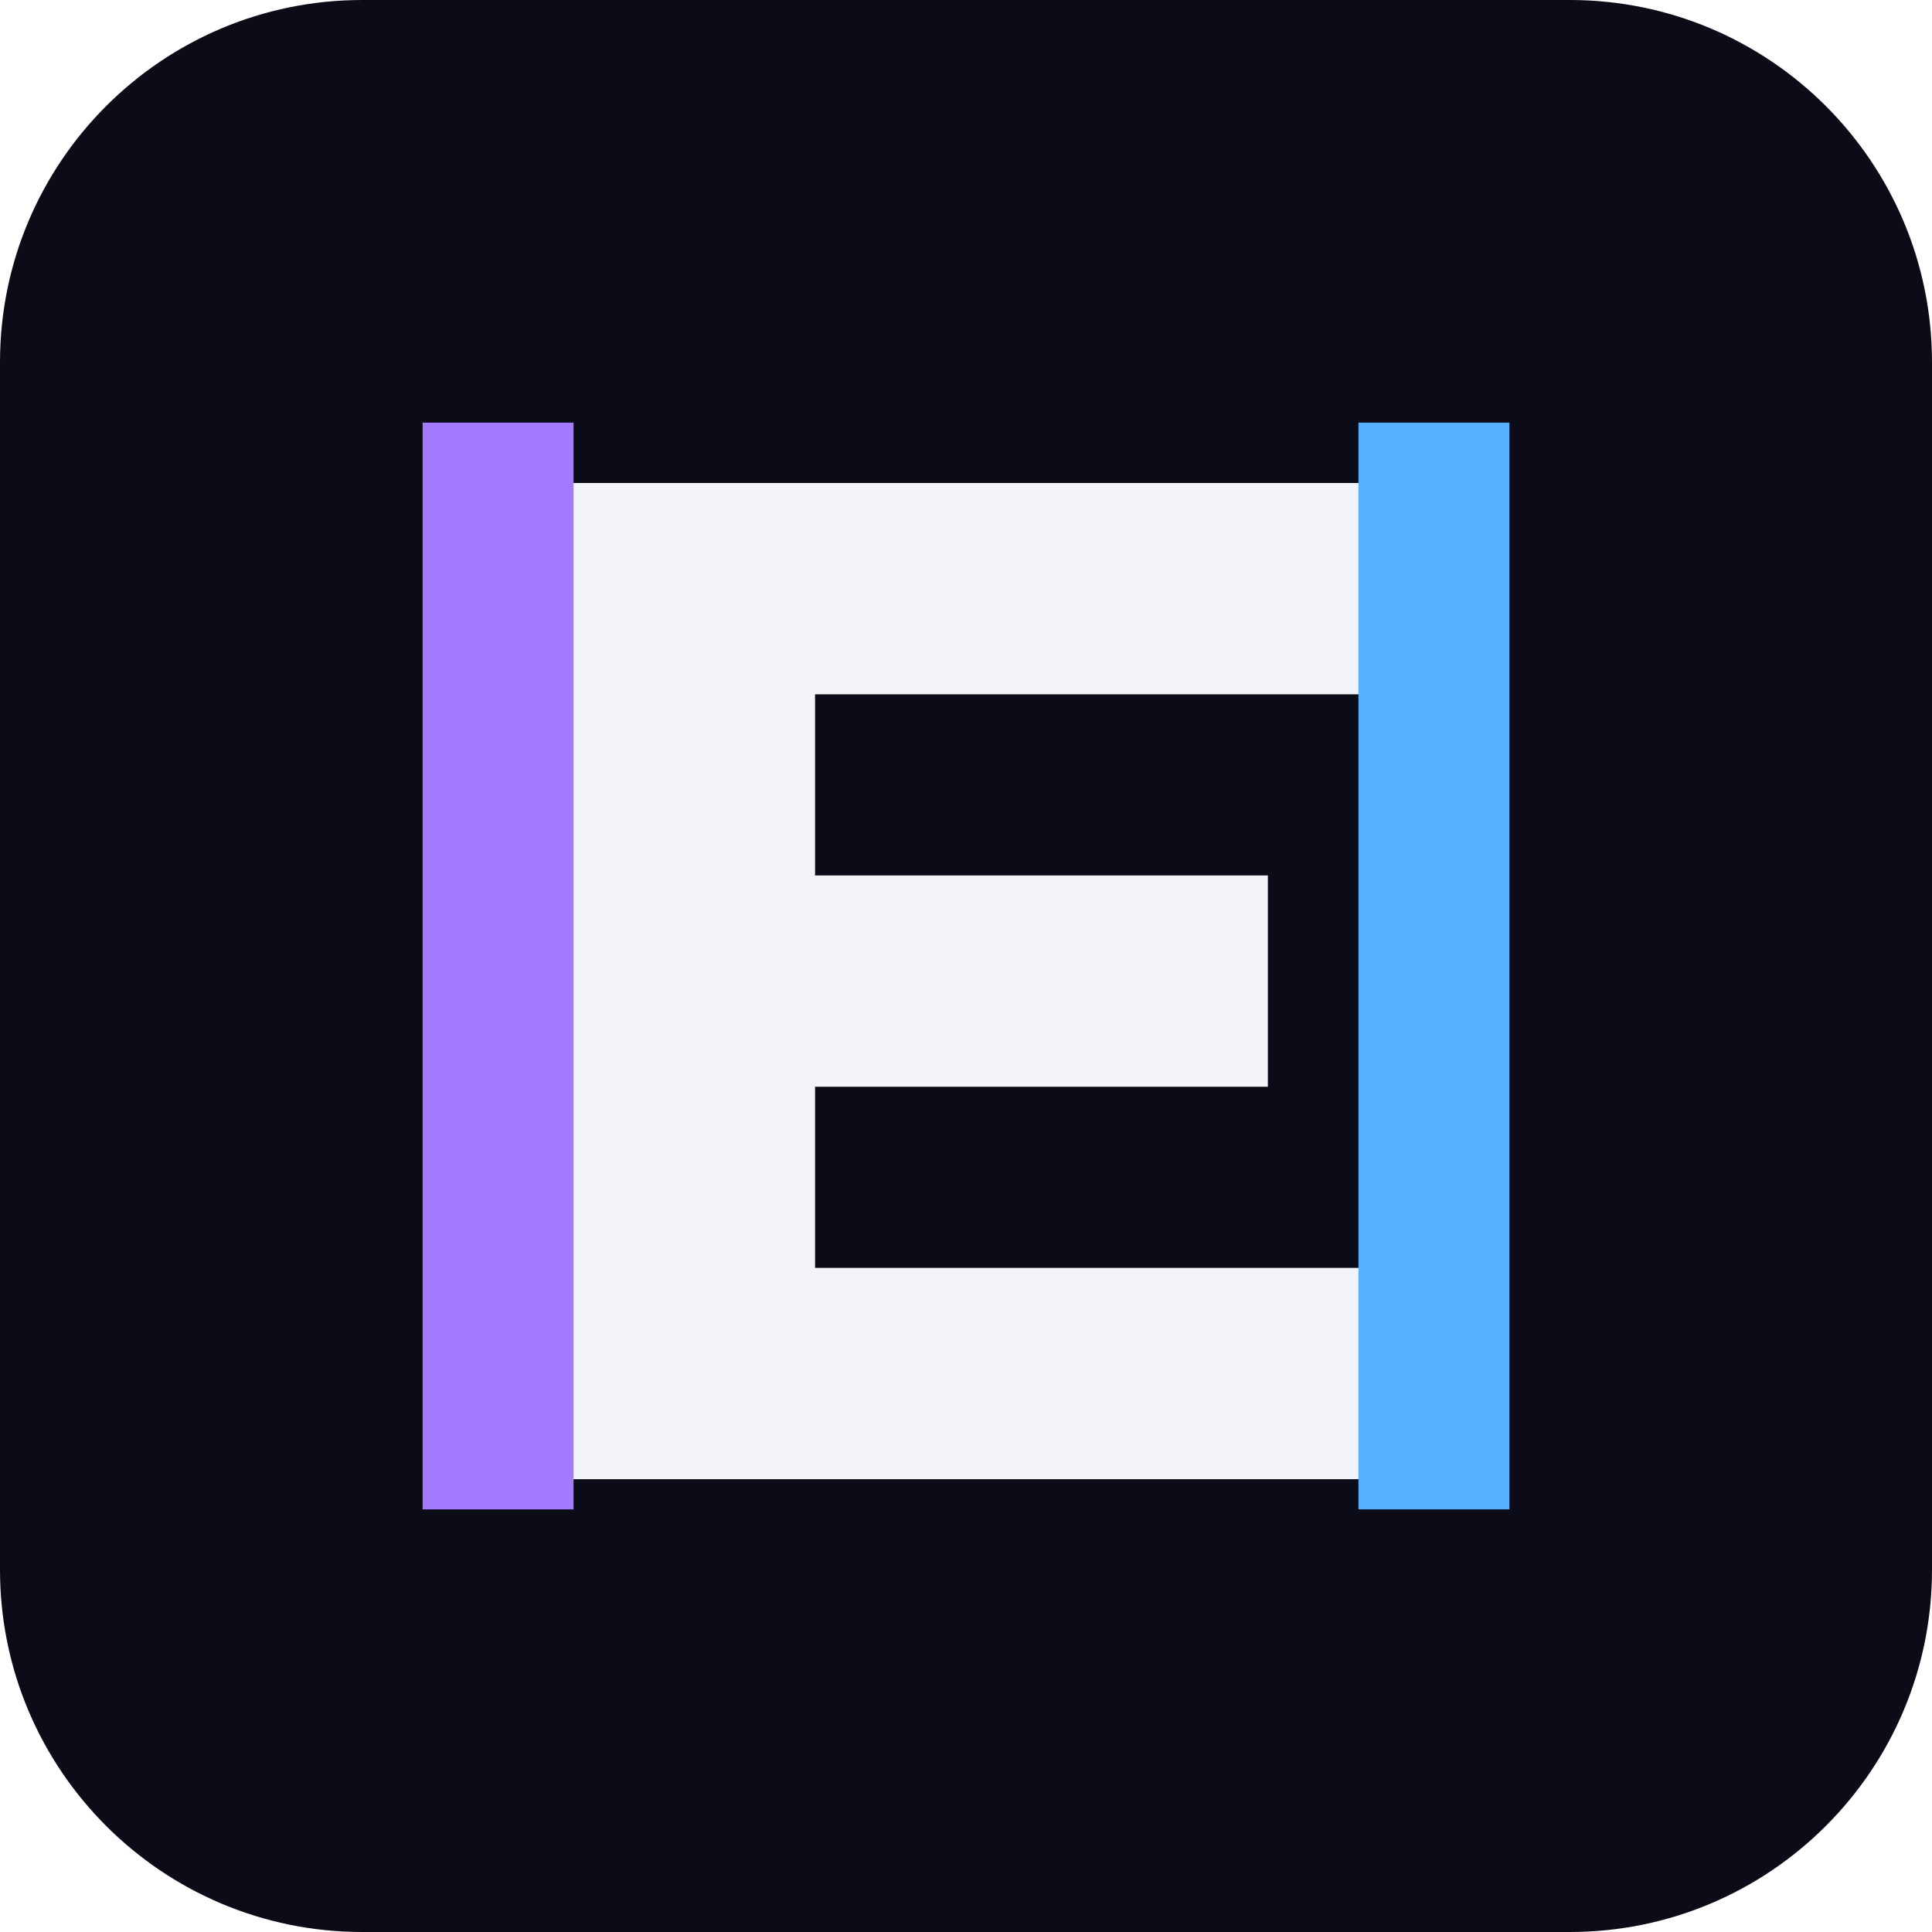
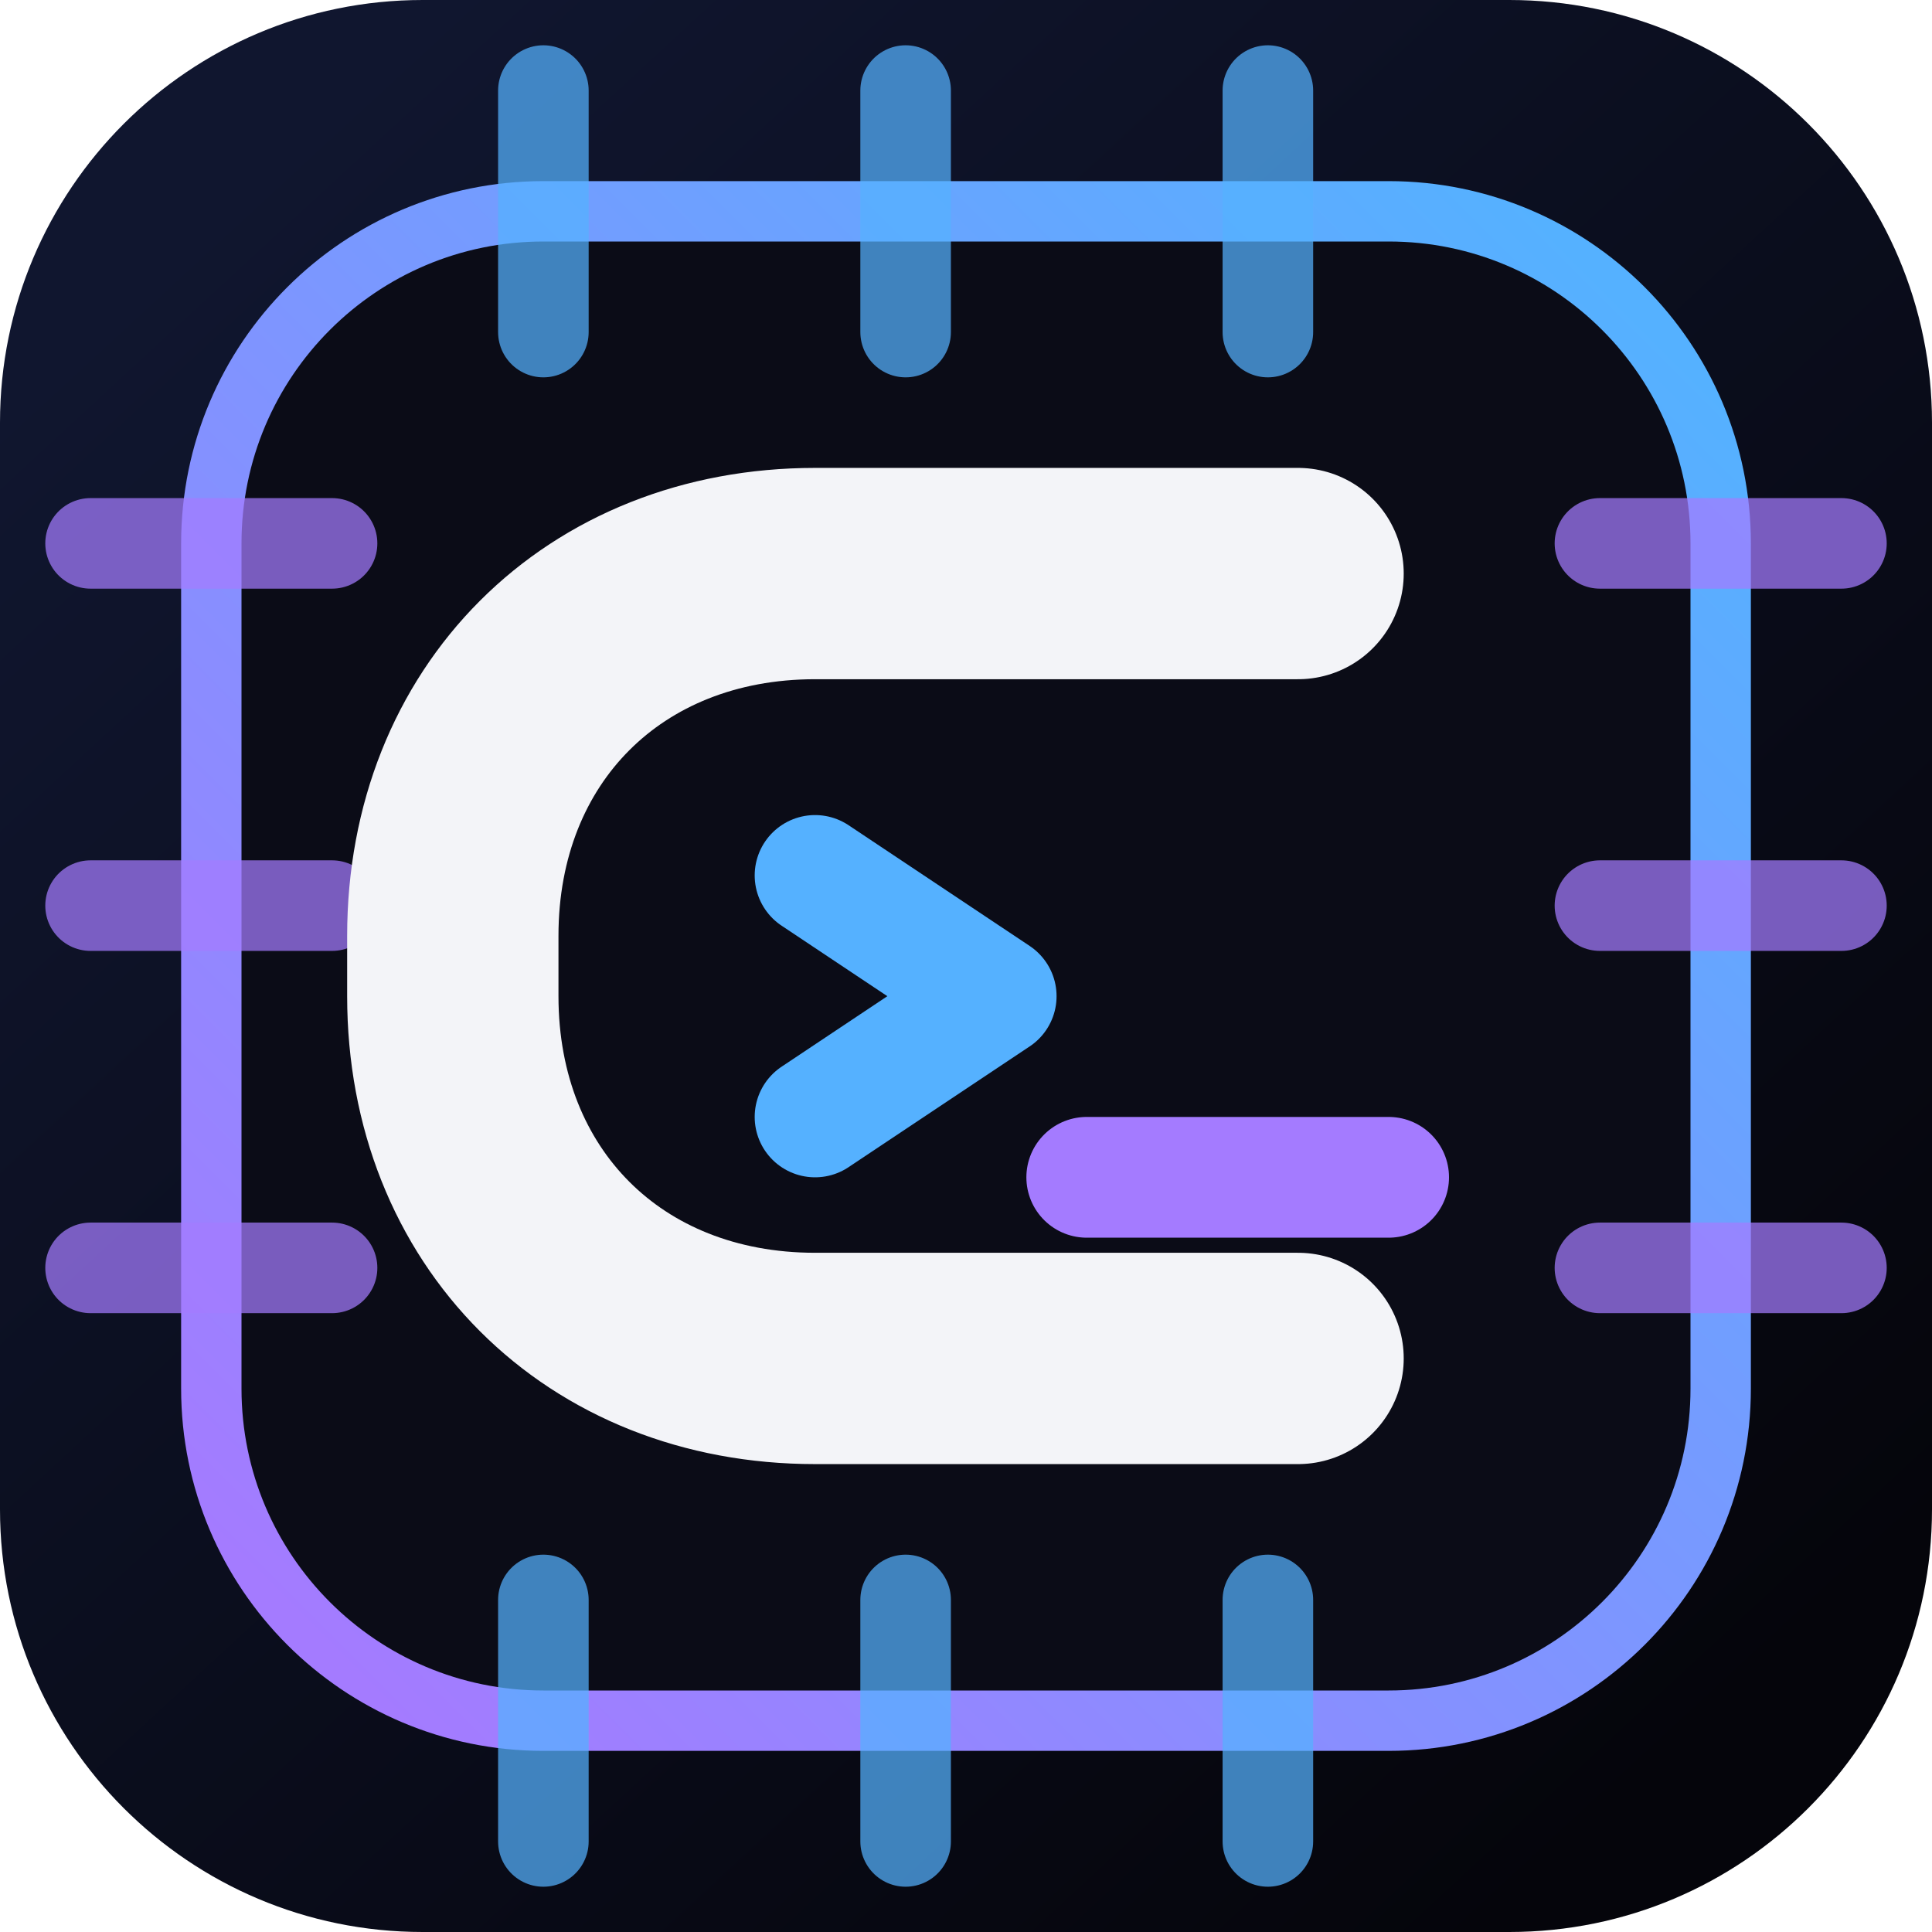
<svg xmlns="http://www.w3.org/2000/svg" viewBox="0 0 64 64" role="img" aria-labelledby="title">
-   <rect width="64" height="64" rx="12" fill="#0b0c17" />
-   <path d="M18 16h28v7H27v6h15v7H27v6h19v7H18z" fill="#f3f4f8" />
-   <path d="M45 14h5v36h-5z" fill="#55b1ff" />
-   <path d="M14 14h5v36h-5z" fill="#a47bff" />
+   <defs>
+     <linearGradient id="bg" x1="8" x2="56" y1="6" y2="58" gradientUnits="userSpaceOnUse">
+       <stop stop-color="#10162f" />
+       <stop offset="1" stop-color="#05050b" />
+     </linearGradient>
+     <linearGradient id="trace" x1="10" x2="54" y1="54" y2="10" gradientUnits="userSpaceOnUse">
+       <stop stop-color="#a47bff" />
+       <stop offset="1" stop-color="#55b1ff" />
+     </linearGradient>
+   </defs>
+   <rect width="64" height="64" rx="14" fill="url(#bg)" />
+   <rect x="7" y="7" width="50" height="50" rx="11" fill="#0b0c17" stroke="url(#trace)" stroke-width="2" />
+   <path d="M18 3v8M30 3v8M42 3v8M18 53v8M30 53v8M42 53v8" stroke="#55b1ff" stroke-width="3" stroke-linecap="round" opacity=".72" />
+   <path d="M3 18h8M3 30h8M3 42h8M53 18h8M53 30h8M53 42h8" stroke="#a47bff" stroke-width="3" stroke-linecap="round" opacity=".72" />
+   <path d="M43 19H27c-7 0-12 5-12 12v2c0 7 5 12 12 12h16" fill="none" stroke="#f3f4f8" stroke-width="7" stroke-linecap="round" stroke-linejoin="round" />
+   <path d="M27 29l6 4-6 4" fill="none" stroke="#55b1ff" stroke-width="4" stroke-linecap="round" stroke-linejoin="round" />
+   <path d="M36 39h10" stroke="#a47bff" stroke-width="4" stroke-linecap="round" />
</svg>
